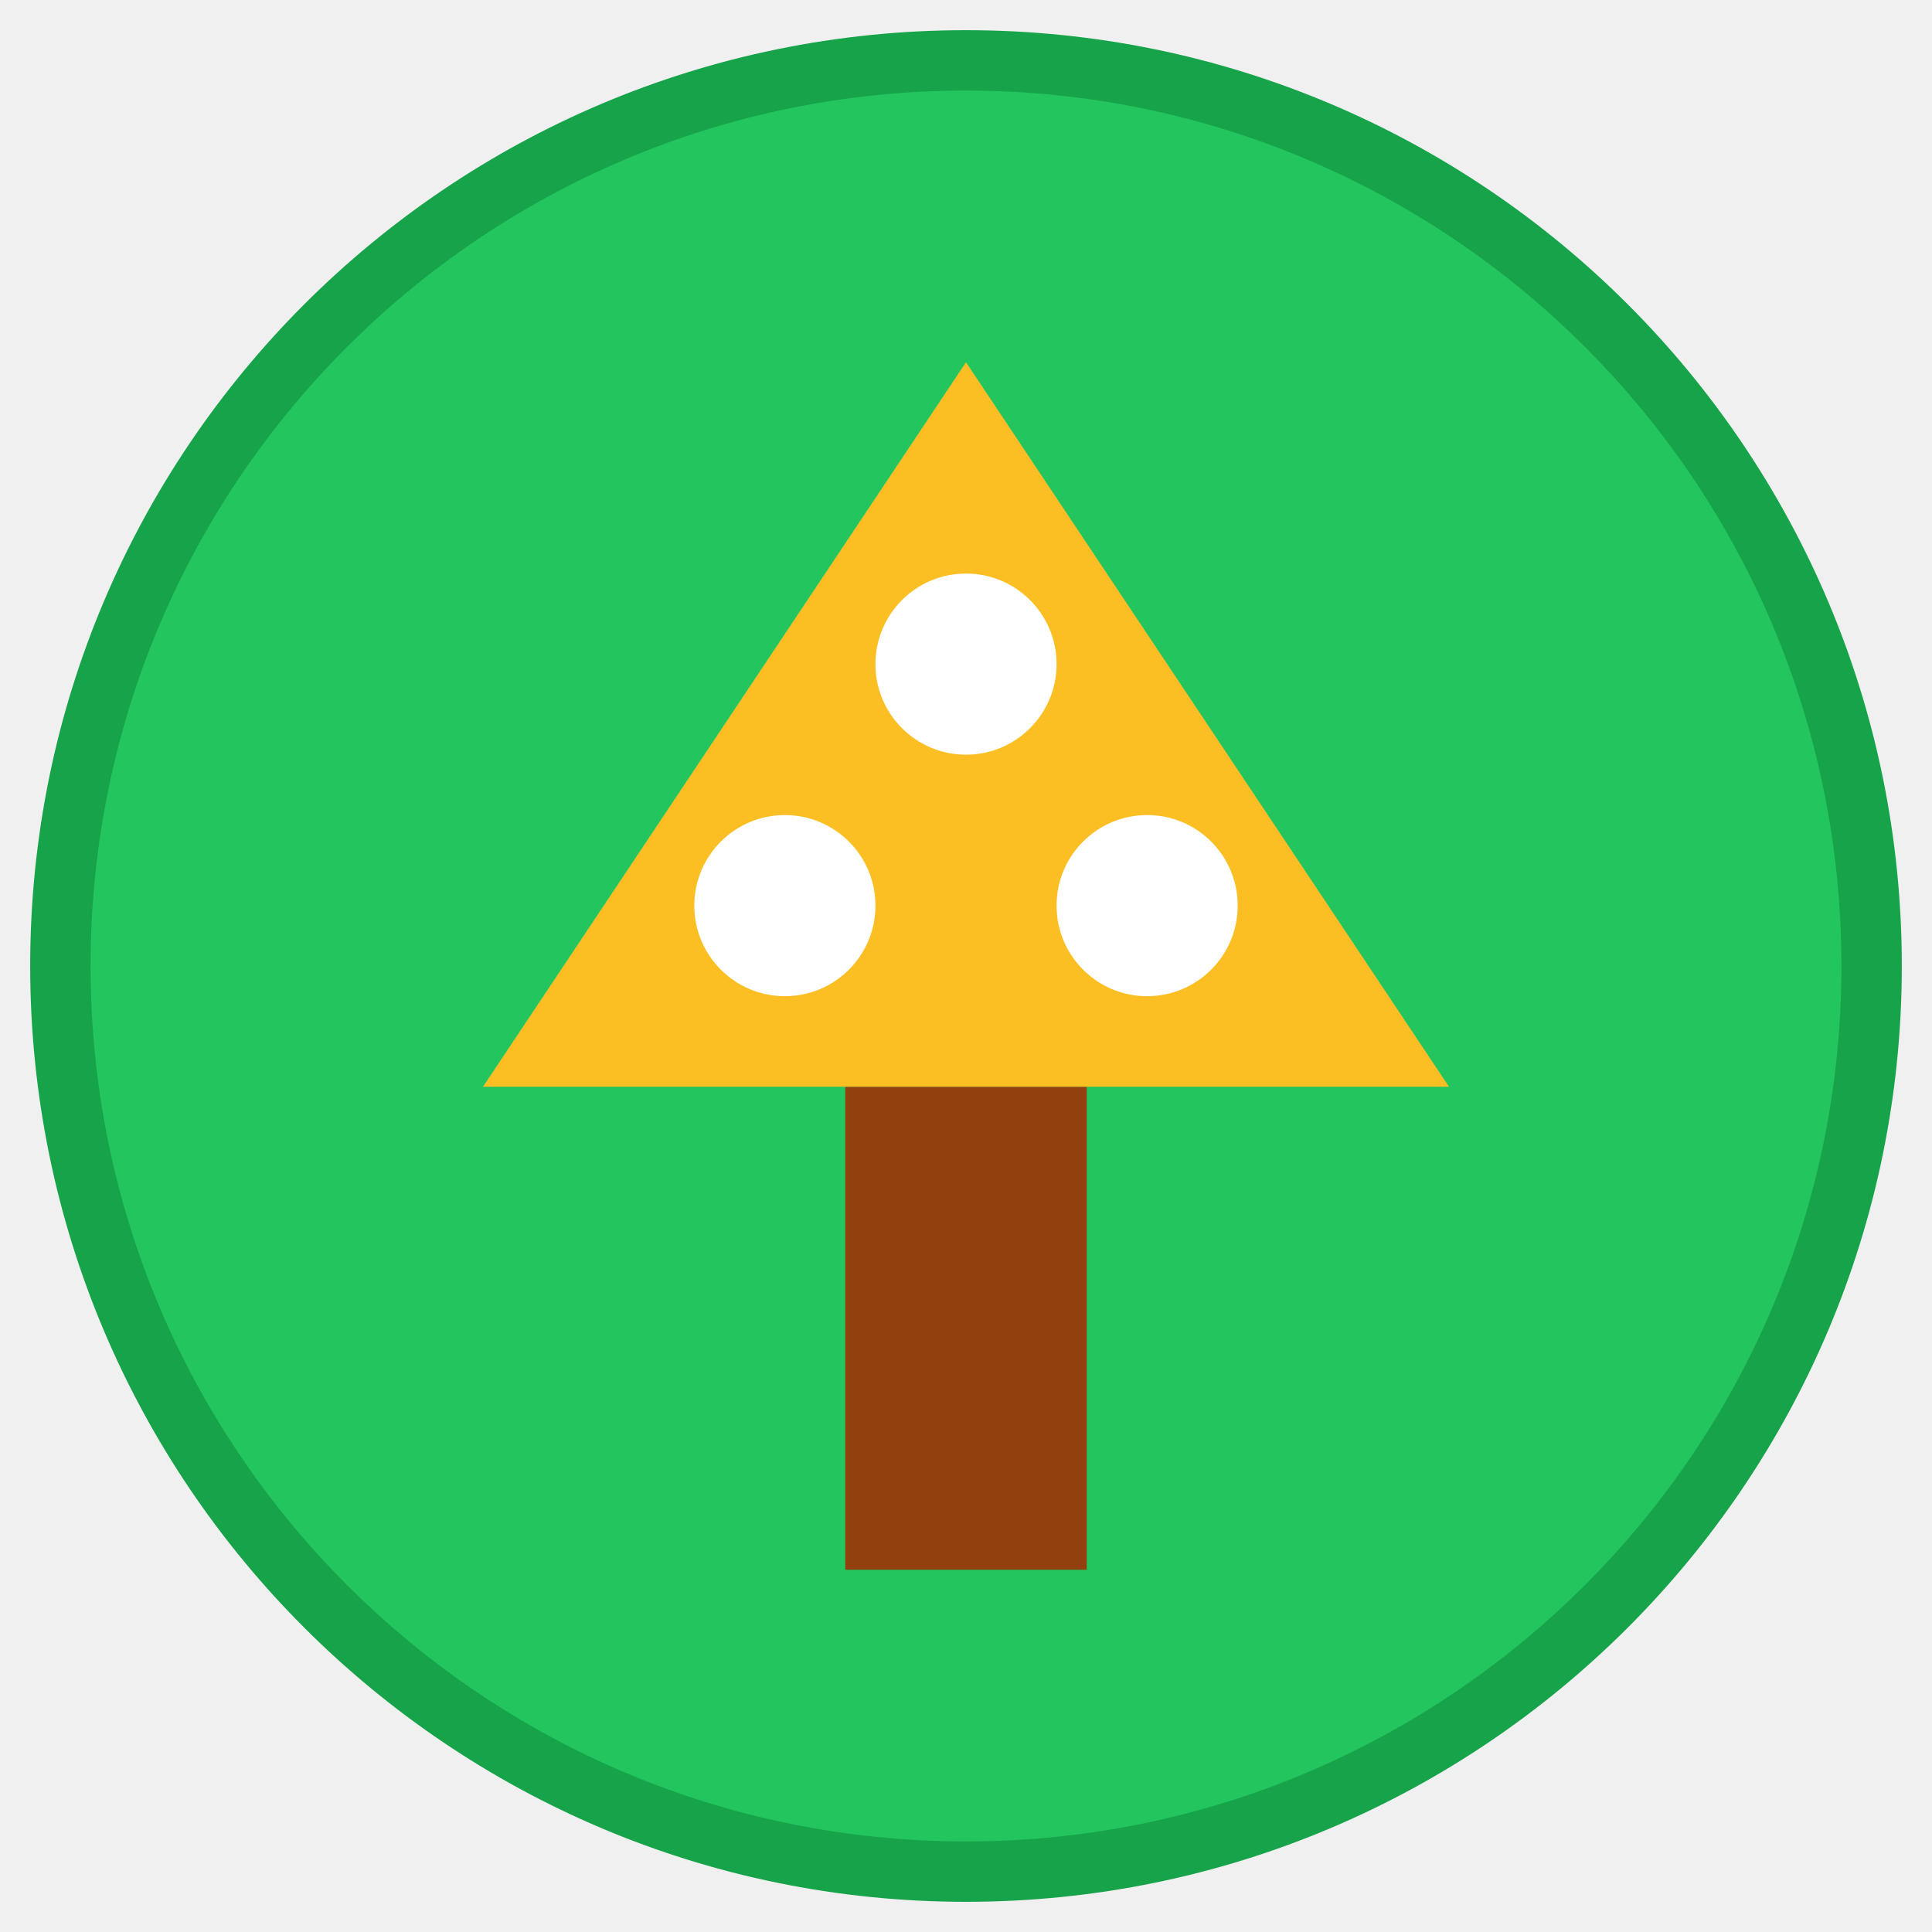
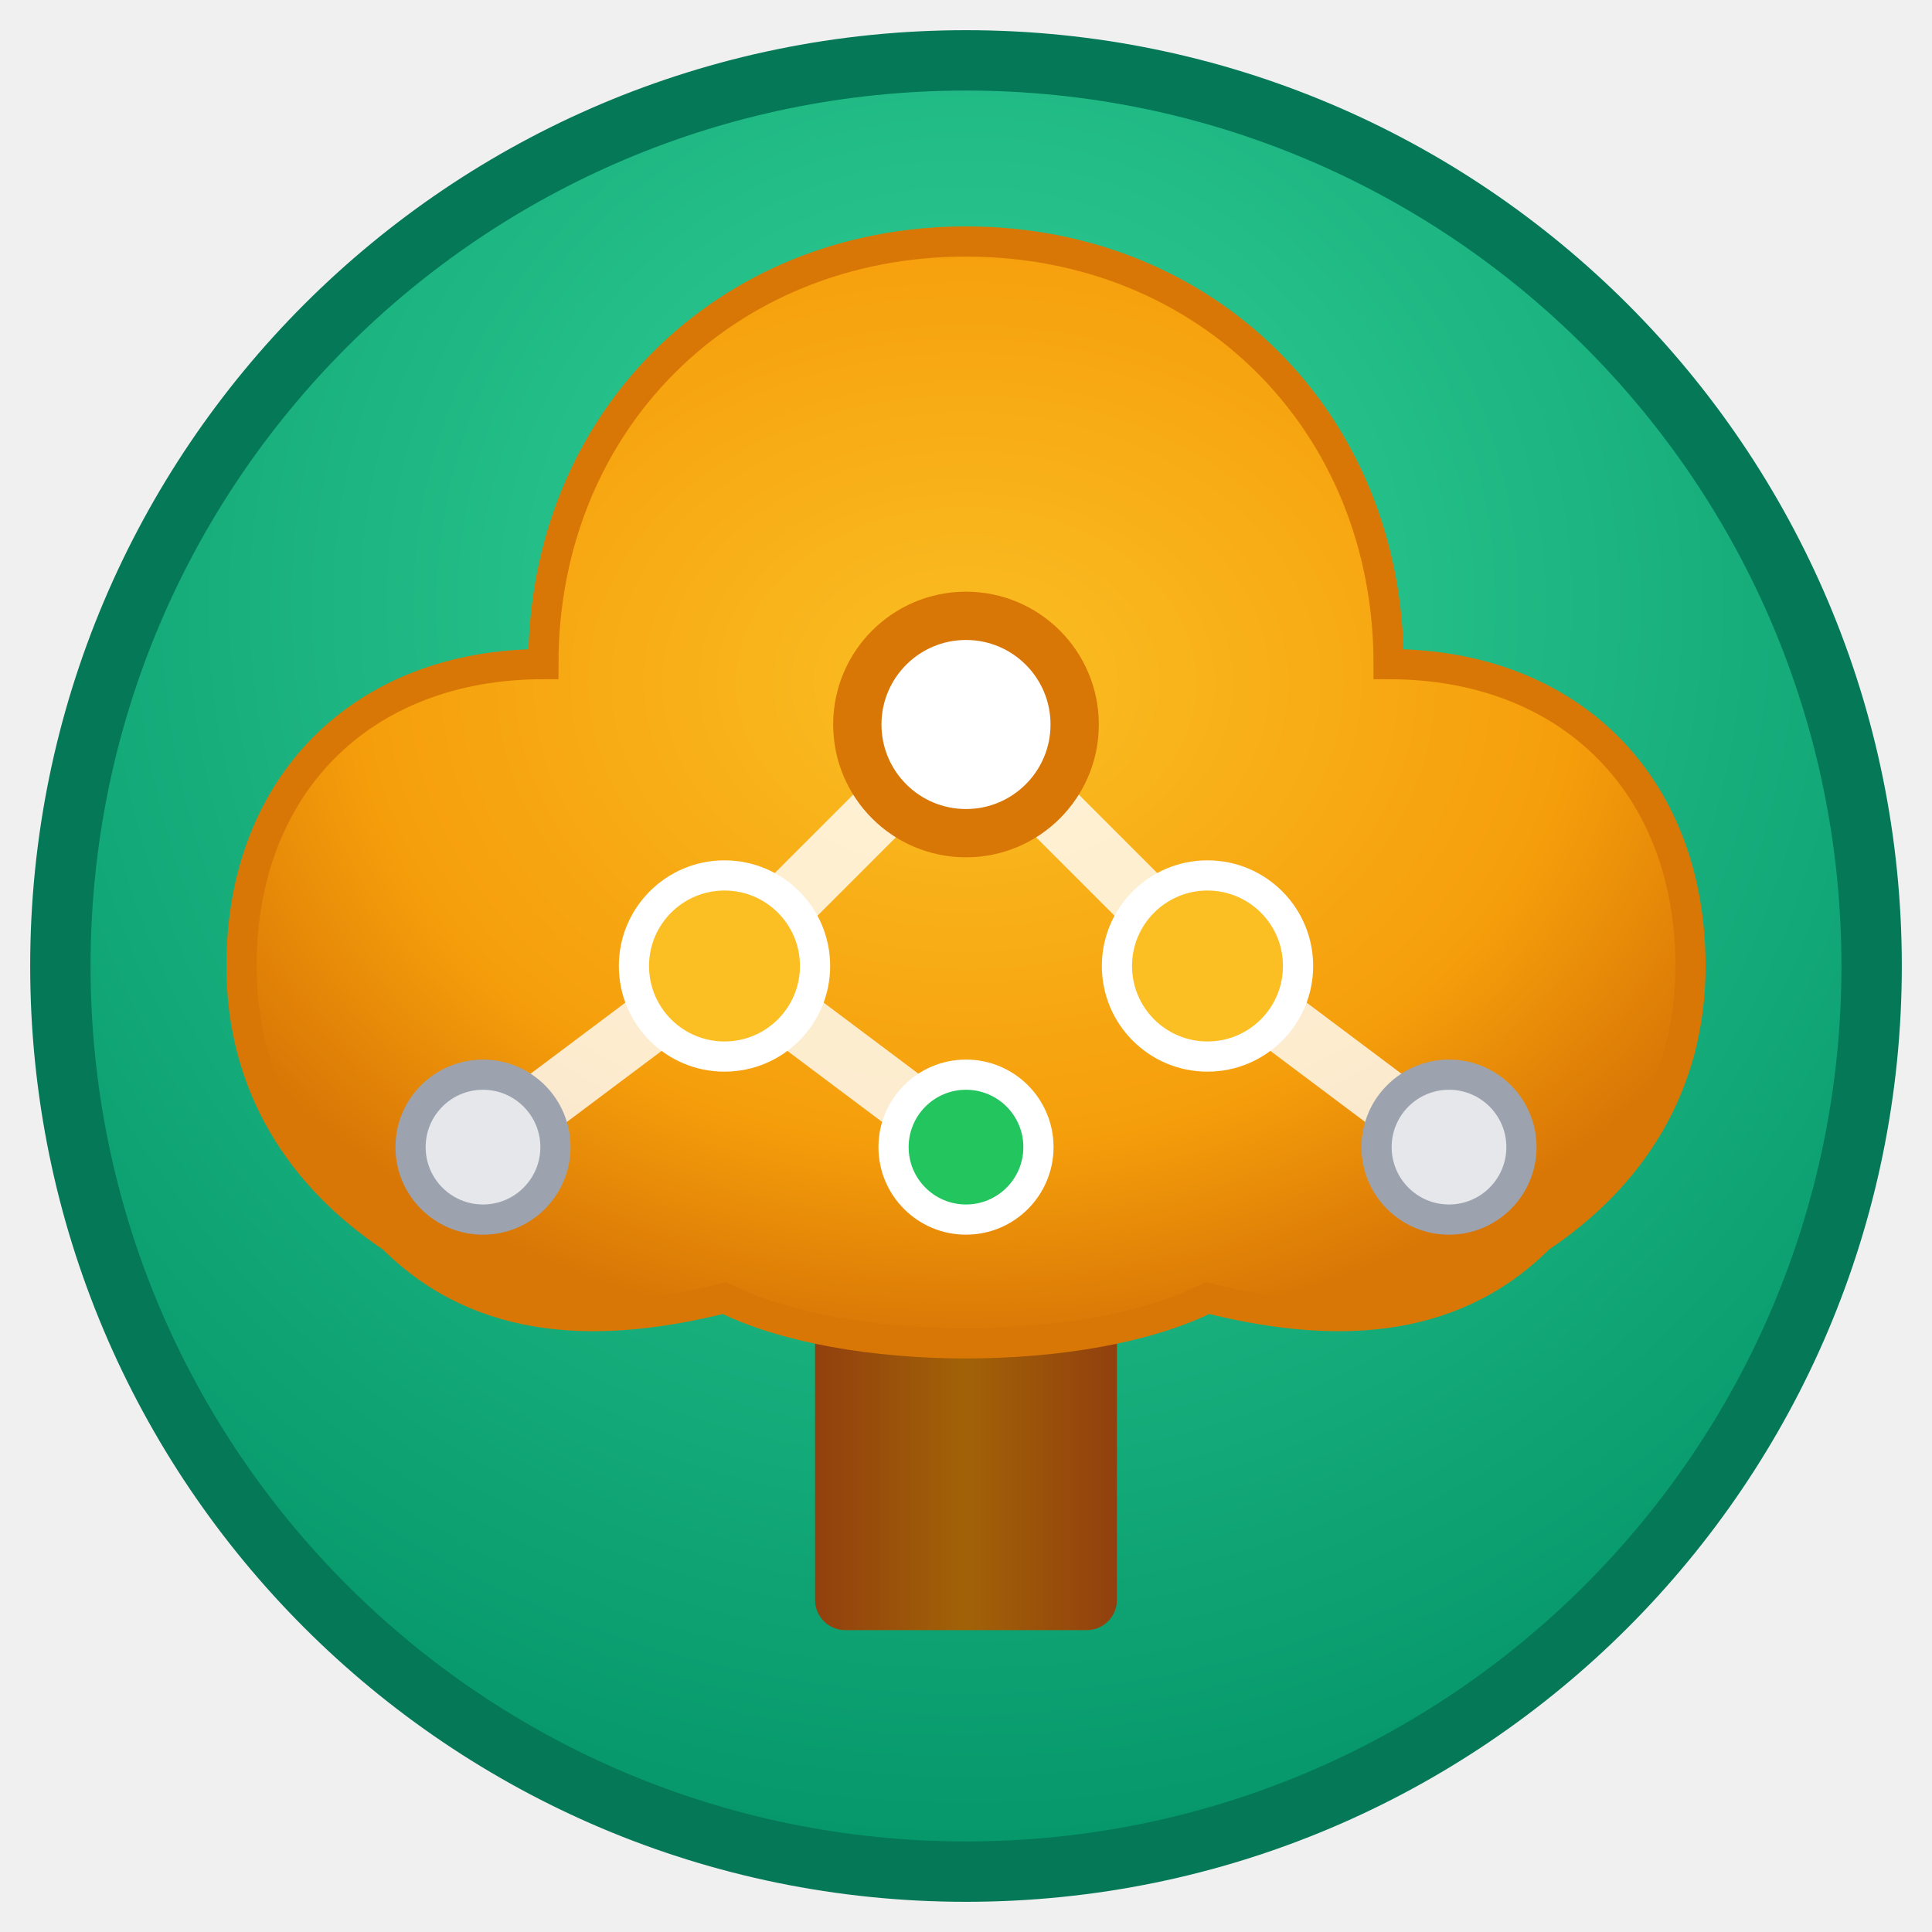
<svg xmlns="http://www.w3.org/2000/svg" viewBox="0 0 32 32">
-   <circle cx="16" cy="16" r="15" fill="#22c55e" stroke="#16a34a" stroke-width="1" />
-   <rect x="14" y="18" width="4" height="8" fill="#92400e" />
-   <path d="M 16 6 L 8 18 L 24 18 Z" fill="#fbbf24" />
-   <circle cx="16" cy="11" r="1.5" fill="#ffffff" />
-   <circle cx="13" cy="15" r="1.5" fill="#ffffff" />
-   <circle cx="19" cy="15" r="1.5" fill="#ffffff" />
+   <defs>
+     <radialGradient id="bgGrad" cx="50%" cy="30%" r="70%">
+       <stop offset="0%" style="stop-color:#34d399;stop-opacity:1" />
+       <stop offset="100%" style="stop-color:#059669;stop-opacity:1" />
+     </radialGradient>
+     <linearGradient id="trunkGrad" x1="0%" y1="0%" x2="100%" y2="0%">
+       <stop offset="0%" style="stop-color:#92400e;stop-opacity:1" />
+       <stop offset="50%" style="stop-color:#a16207;stop-opacity:1" />
+       <stop offset="100%" style="stop-color:#92400e;stop-opacity:1" />
+     </linearGradient>
+     <radialGradient id="foliageGrad" cx="50%" cy="40%" r="60%">
+       <stop offset="0%" style="stop-color:#fbbf24;stop-opacity:1" />
+       <stop offset="70%" style="stop-color:#f59e0b;stop-opacity:1" />
+       <stop offset="100%" style="stop-color:#d97706;stop-opacity:1" />
+     </radialGradient>
+   </defs>
+   <circle cx="16" cy="16" r="15" fill="url(#bgGrad)" stroke="#047857" stroke-width="1" />
+   <rect x="13.5" y="19" width="5" height="8" fill="url(#trunkGrad)" rx="0.5" />
+   <path d="M 16 4 C 12 4 9 7 9 11 C 6 11 4 13 4 16 C 4 18 5 19.5 6.5 20.5 C 8 22 10 22 12 21.5 C 14 22.5 18 22.5 20 21.5 C 22 22 24 22 25.5 20.5 C 27 19.5 28 18 28 16 C 28 13 26 11 23 11 C 23 7 20 4 16 4 Z" fill="url(#foliageGrad)" stroke="#d97706" stroke-width="0.5" />
+   <path d="M 16 12 L 12 16 M 16 12 L 20 16 M 12 16 L 8 19 M 12 16 L 16 19 M 20 16 L 24 19" stroke="#ffffff" stroke-width="1" opacity="0.8" />
+   <circle cx="16" cy="12" r="1.8" fill="#ffffff" stroke="#d97706" stroke-width="0.8" />
+   <circle cx="12" cy="16" r="1.5" fill="#fbbf24" stroke="#ffffff" stroke-width="0.5" />
+   <circle cx="20" cy="16" r="1.5" fill="#fbbf24" stroke="#ffffff" stroke-width="0.5" />
+   <circle cx="8" cy="19" r="1.2" fill="#e5e7eb" stroke="#9ca3af" stroke-width="0.5" />
+   <circle cx="24" cy="19" r="1.2" fill="#e5e7eb" stroke="#9ca3af" stroke-width="0.5" />
+   <circle cx="16" cy="19" r="1.2" fill="#22c55e" stroke="#ffffff" stroke-width="0.5" />
</svg>
